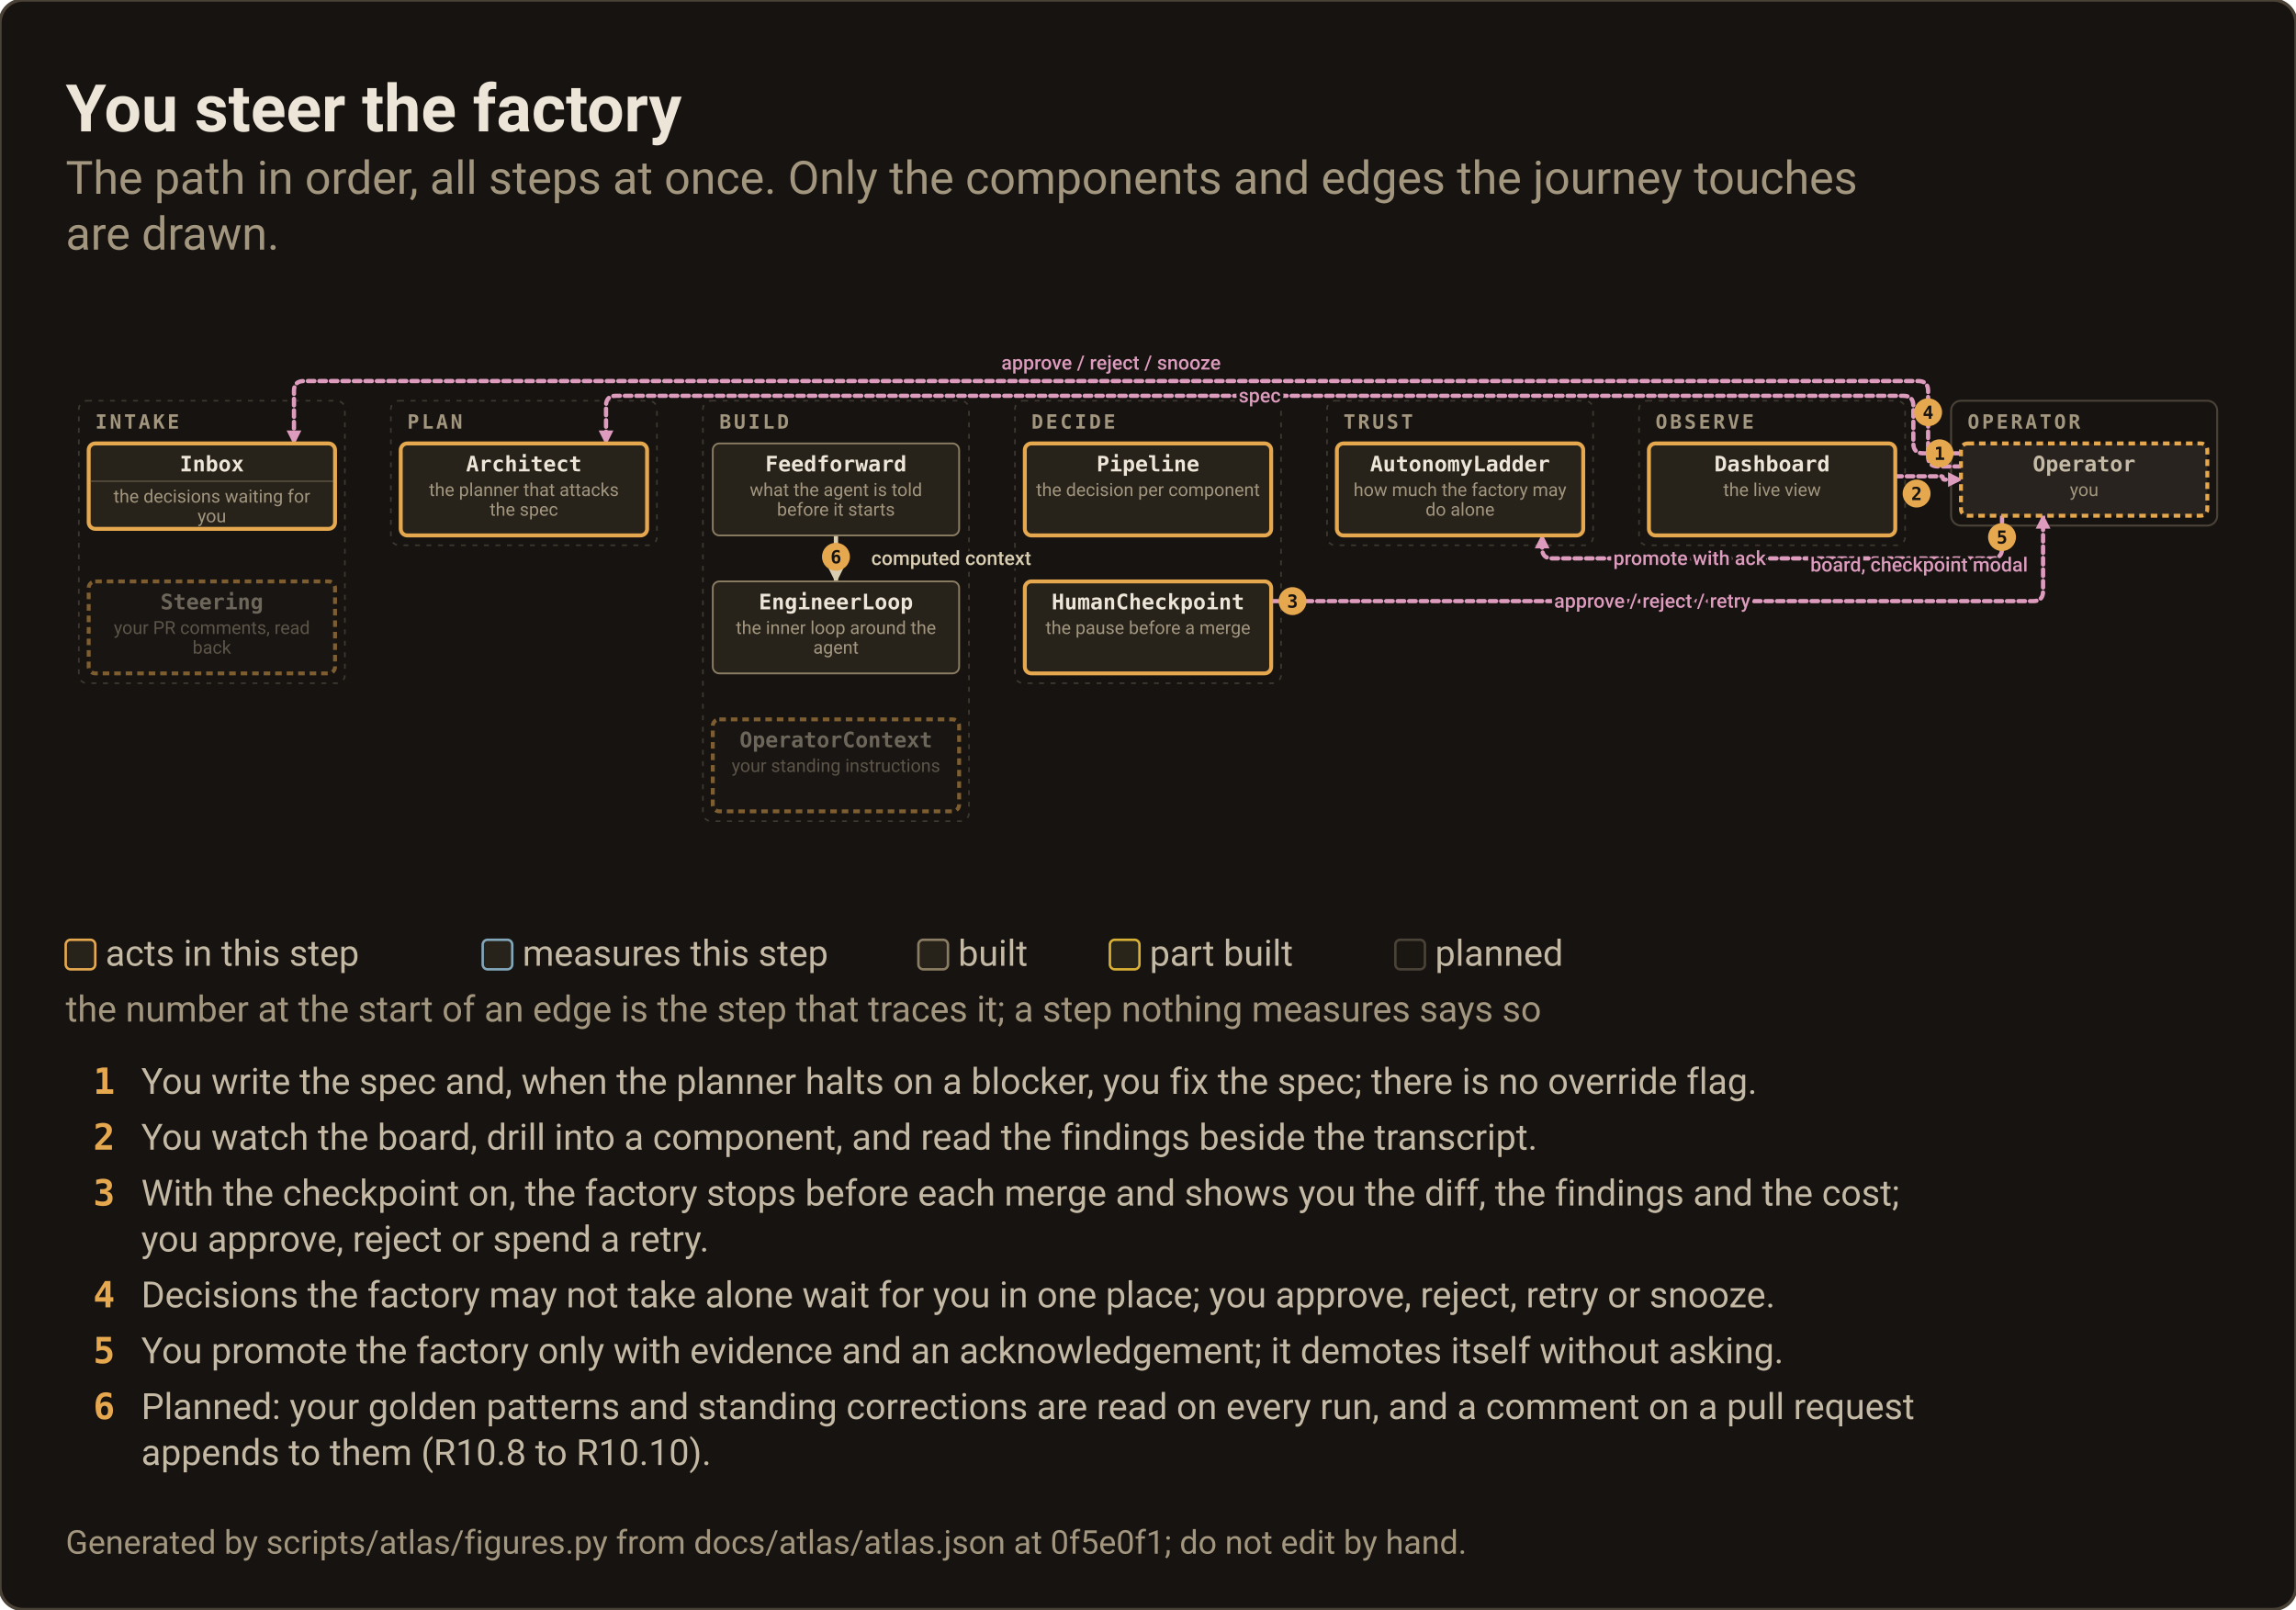
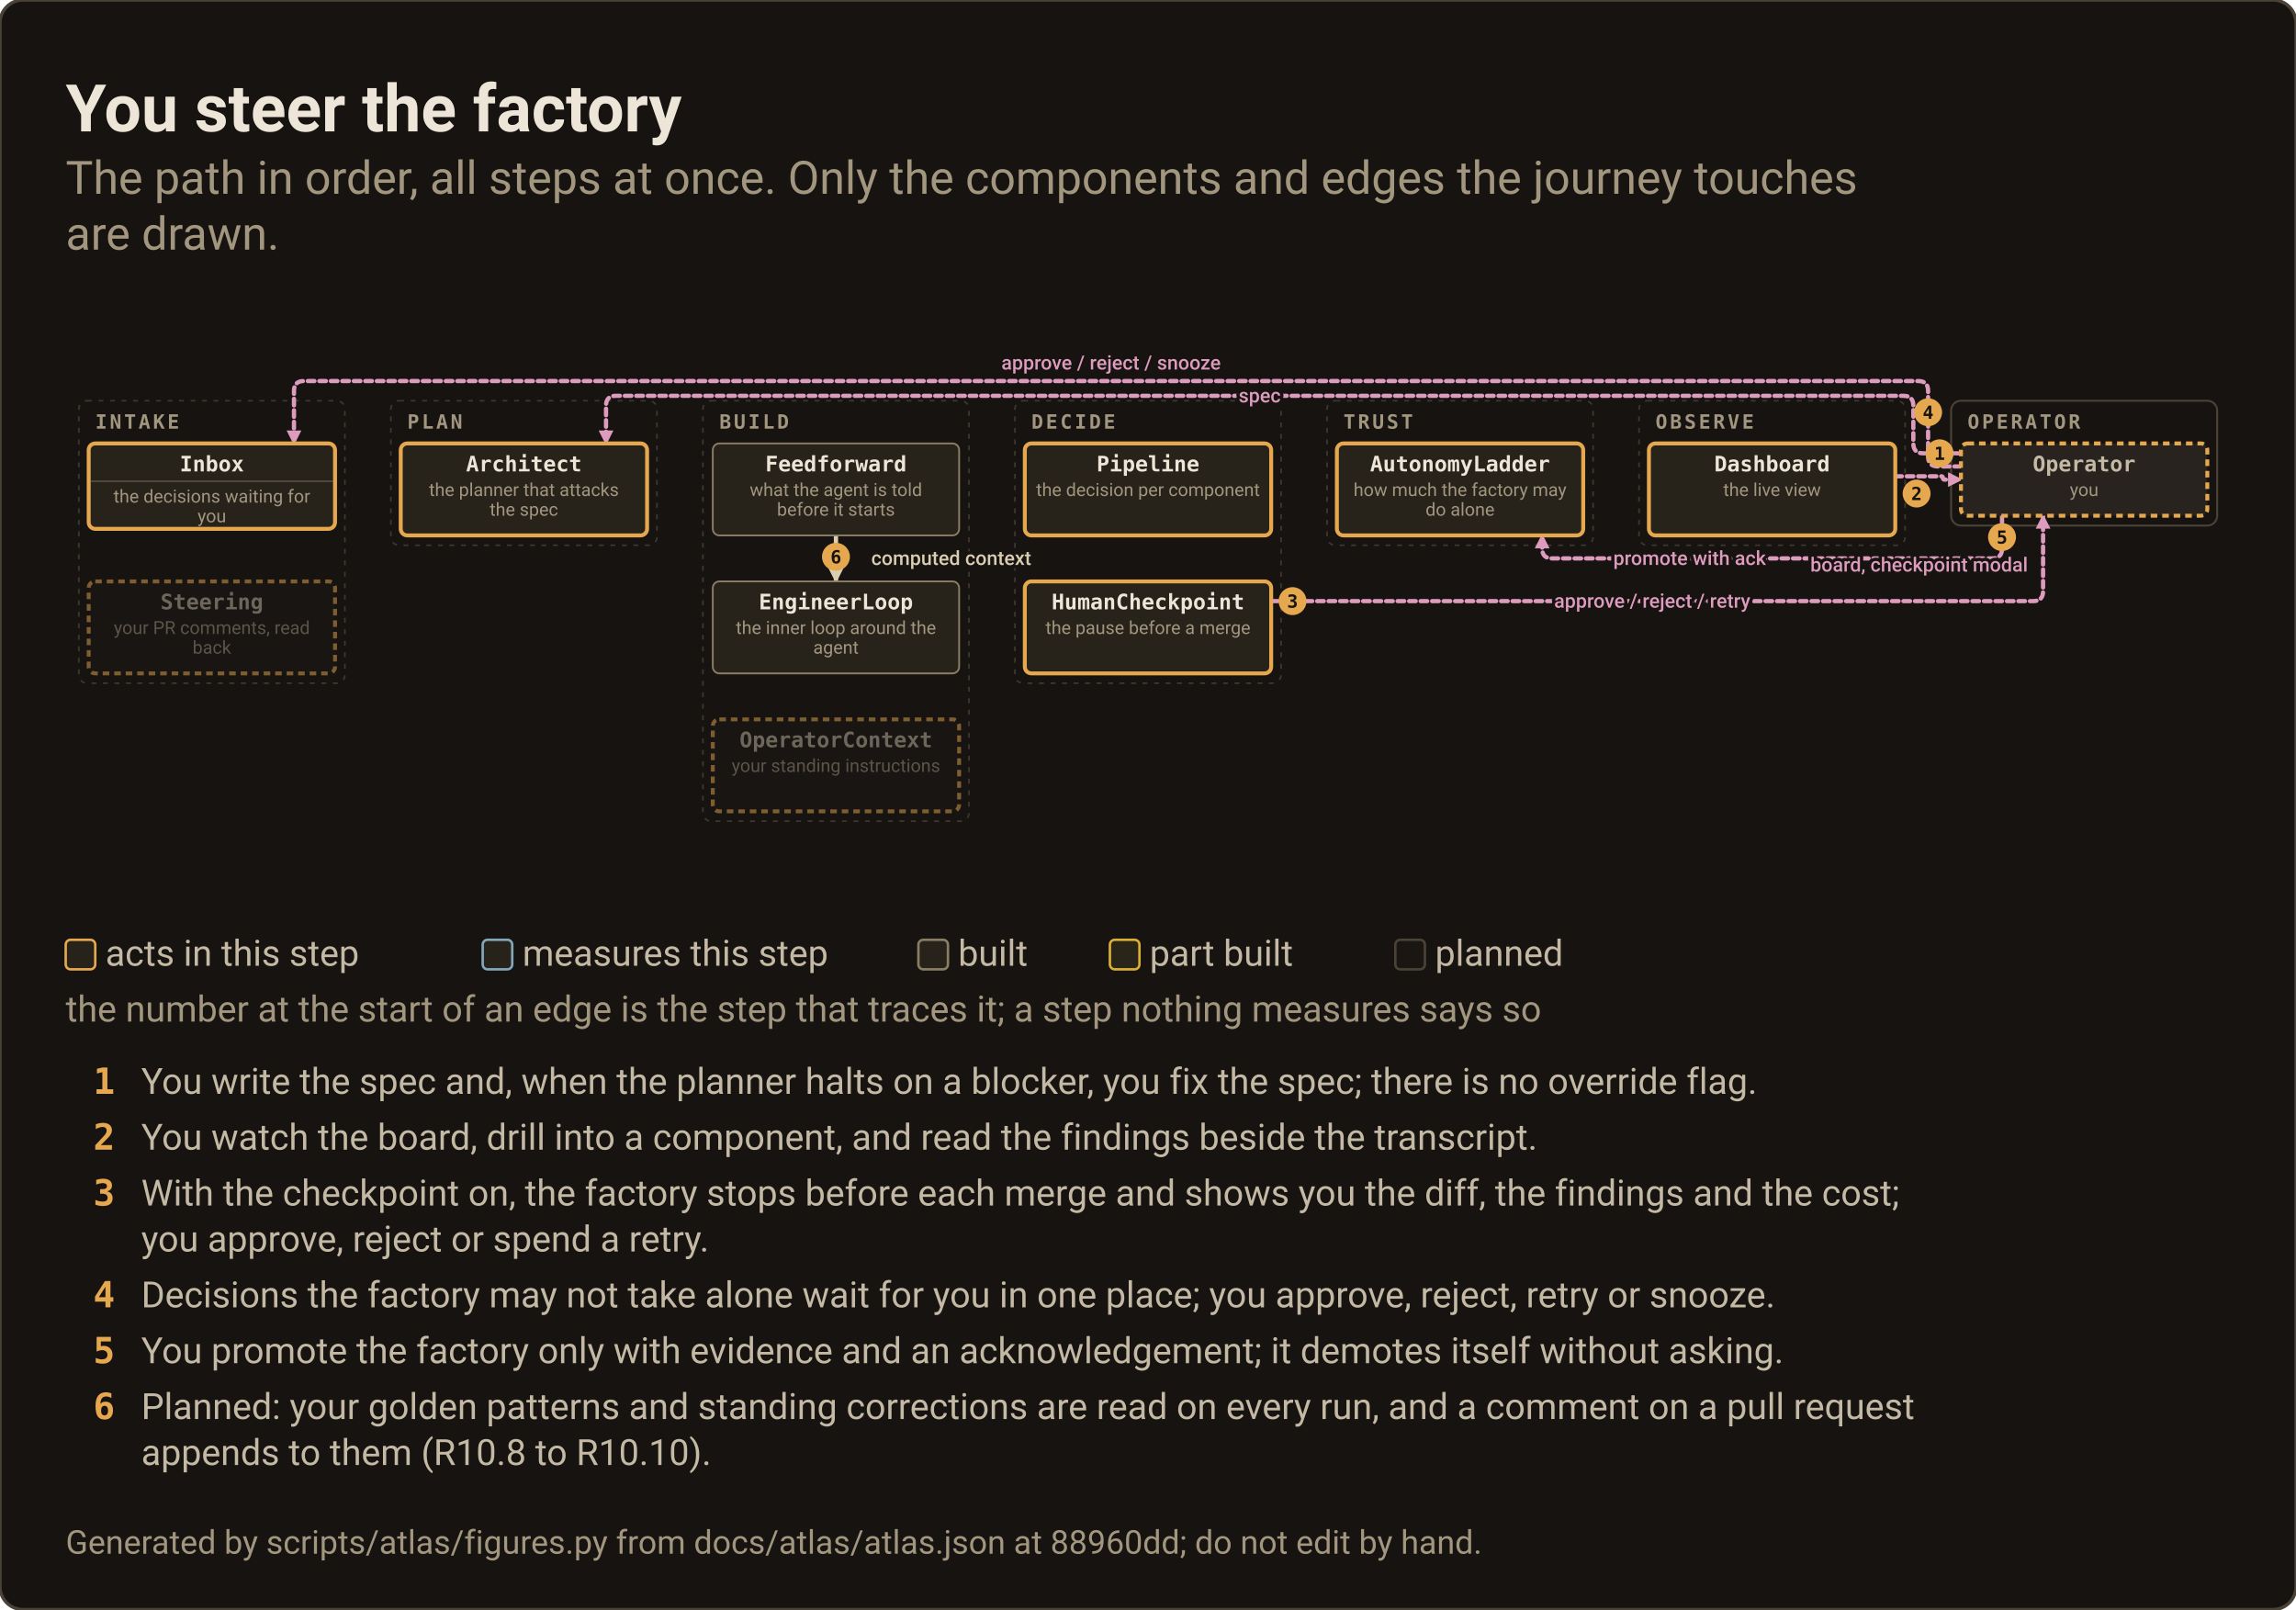
<svg xmlns="http://www.w3.org/2000/svg" width="1398" height="980" viewBox="0 0 1398 980" role="img" aria-label="Journey: You steer the factory">
  <rect x="0" y="0" width="1398" height="980" rx="14" fill="#161310" stroke="#4A4237" stroke-width="2" />
  <text x="40.0" y="80.0" class="c0">You steer the factory</text>
  <text x="40.0" y="118.0" class="c1">The path in order, all steps at once. Only the components and edges the journey touches</text>
  <text x="40.0" y="152.0" class="c1">are drawn.</text>
  <svg id="map" x="40.0" y="170.0" width="1318" height="380" viewBox="0 0 1318 380" overflow="visible">
    <defs>
      <marker id="map-m-work" viewBox="0 0 8 8" refX="7" refY="4" markerUnits="userSpaceOnUse" markerWidth="9" markerHeight="9" orient="auto-start-reverse">
        <path d="M0,0 L8,4 L0,8 z" fill="#D9CDB2" />
      </marker>
      <marker id="map-m-measure" viewBox="0 0 8 8" refX="7" refY="4" markerUnits="userSpaceOnUse" markerWidth="9" markerHeight="9" orient="auto-start-reverse">
        <path d="M0,0 L8,4 L0,8 z" fill="#82A7BA" />
      </marker>
      <marker id="map-m-feedback" viewBox="0 0 8 8" refX="7" refY="4" markerUnits="userSpaceOnUse" markerWidth="9" markerHeight="9" orient="auto-start-reverse">
        <path d="M0,0 L8,4 L0,8 z" fill="#E39A86" />
      </marker>
      <marker id="map-m-operator" viewBox="0 0 8 8" refX="7" refY="4" markerUnits="userSpaceOnUse" markerWidth="9" markerHeight="9" orient="auto-start-reverse">
        <path d="M0,0 L8,4 L0,8 z" fill="#DD9BBD" />
      </marker>
      <marker id="map-m-trust" viewBox="0 0 8 8" refX="7" refY="4" markerUnits="userSpaceOnUse" markerWidth="9" markerHeight="9" orient="auto-start-reverse">
        <path d="M0,0 L8,4 L0,8 z" fill="#B48EC9" />
      </marker>
      <marker id="map-m-learn" viewBox="0 0 8 8" refX="7" refY="4" markerUnits="userSpaceOnUse" markerWidth="9" markerHeight="9" orient="auto-start-reverse">
        <path d="M0,0 L8,4 L0,8 z" fill="#86C9A9" />
      </marker>
      <marker id="map-m-record" viewBox="0 0 8 8" refX="7" refY="4" markerUnits="userSpaceOnUse" markerWidth="9" markerHeight="9" orient="auto-start-reverse">
        <path d="M0,0 L8,4 L0,8 z" fill="#B7C27C" />
      </marker>
      <marker id="map-m-change" viewBox="0 0 8 8" refX="7" refY="4" markerUnits="userSpaceOnUse" markerWidth="9" markerHeight="9" orient="auto-start-reverse">
        <path d="M0,0 L8,4 L0,8 z" fill="#E26D5A" />
      </marker>
      <marker id="map-m-reach" viewBox="0 0 8 8" refX="7" refY="4" markerUnits="userSpaceOnUse" markerWidth="9" markerHeight="9" orient="auto-start-reverse">
        <path d="M0,0 L8,4 L0,8 z" fill="#E5A84F" />
      </marker>
    </defs>
    <style>#map .node.quiet{opacity:.42}#map .node.planned{opacity:.5}#map .node.planned.quiet{opacity:.3}#map .node.meas .node__box{stroke:#82A7BA;stroke-width:2.2}#map .node.acts .node__box{stroke:#E5A84F;stroke-width:2.4}#map .node__ring{display:none;fill:none;stroke:#82A7BA;stroke-width:1.6}#map .node.meas .node__ring{display:inline}#map .flow.planned{opacity:.35}#map .flowlbl.planned{opacity:.5}#map .flow.off,#map .flowlbl.off{display:none}#map .flow.hot{opacity:1;stroke-opacity:1;stroke-width:2.6}#map .flowlbl.hot{opacity:1}</style>
    <rect x="8.0" y="74.0" width="162.0" height="172.0" rx="5" fill="none" stroke="#A2967F" stroke-opacity=".28" stroke-width="1" stroke-dasharray="3 4" />
    <text x="18.0" y="91.0" class="t3">INTAKE</text>
    <rect x="198.0" y="74.0" width="162.0" height="88.0" rx="5" fill="none" stroke="#A2967F" stroke-opacity=".28" stroke-width="1" stroke-dasharray="3 4" />
    <text x="208.0" y="91.0" class="t3">PLAN</text>
    <rect x="388.0" y="74.0" width="162.0" height="256.0" rx="5" fill="none" stroke="#A2967F" stroke-opacity=".28" stroke-width="1" stroke-dasharray="3 4" />
    <text x="398.0" y="91.0" class="t3">BUILD</text>
    <rect x="578.0" y="74.0" width="162.0" height="172.0" rx="5" fill="none" stroke="#A2967F" stroke-opacity=".28" stroke-width="1" stroke-dasharray="3 4" />
    <text x="588.0" y="91.0" class="t3">DECIDE</text>
    <rect x="768.0" y="74.0" width="162.0" height="88.0" rx="5" fill="none" stroke="#A2967F" stroke-opacity=".28" stroke-width="1" stroke-dasharray="3 4" />
    <text x="778.0" y="91.0" class="t3">TRUST</text>
    <rect x="958.0" y="74.0" width="162.0" height="88.0" rx="5" fill="none" stroke="#A2967F" stroke-opacity=".28" stroke-width="1" stroke-dasharray="3 4" />
    <text x="968.0" y="91.0" class="t3">OBSERVE</text>
    <rect x="1148.0" y="74.0" width="162.0" height="76.0" rx="6" fill="none" stroke="#4A4237" stroke-width="1.2" />
    <text x="1158.0" y="91.0" class="t3">OPERATOR</text>
    <g data-layer="flow">
      <path id="map-f6" class="flow plan planned hot" data-edge="6" data-from="Operator" data-to="Architect" data-art="spec" data-kind="plan" data-layer="operator" d="M 1154.0 106.0 L 1131.0 106.0 Q 1125.0 106.0 1125.0 100.0 L 1125.0 77.0 Q 1125.0 71.0 1119.0 71.0 L 335.0 71.0 Q 329.0 71.0 329.0 77.0 L 329.0 100.0" fill="none" stroke="#DD9BBD" stroke-opacity="0.82" stroke-width="1.2" stroke-dasharray="4 3" stroke-linecap="round" marker-end="url(#map-m-operator)" />
      <path id="map-f65" class="flow observe planned hot" data-edge="65" data-from="Dashboard" data-to="Operator" data-art="board, checkpoint modal" data-kind="observe" data-layer="operator" d="M 1114.0 120.0 L 1142.0 120.0 Q 1143.0 120.0 1143.0 121.0 L 1143.0 121.0 Q 1143.0 122.0 1144.0 122.0 L 1154.0 122.0" fill="none" stroke="#DD9BBD" stroke-opacity="0.82" stroke-width="1.2" stroke-dasharray="4 3" stroke-linecap="round" marker-end="url(#map-m-operator)" />
      <path id="map-f45" class="flow trust planned hot" data-edge="45" data-from="HumanCheckpoint" data-to="Operator" data-art="approve / reject / retry" data-kind="trust" data-layer="operator" d="M 734.0 196.0 L 1198.0 196.0 Q 1204.0 196.0 1204.0 190.0 L 1204.0 144.0" fill="none" stroke="#DD9BBD" stroke-opacity="0.82" stroke-width="1.2" stroke-dasharray="4 3" stroke-linecap="round" marker-end="url(#map-m-operator)" />
      <path id="map-f66" class="flow trust planned hot" data-edge="66" data-from="Operator" data-to="Inbox" data-art="approve / reject / snooze" data-kind="trust" data-layer="operator" d="M 1154.0 114.0 L 1140.0 114.0 Q 1134.0 114.0 1134.0 108.0 L 1134.0 68.0 Q 1134.0 62.0 1128.0 62.0 L 145.0 62.0 Q 139.0 62.0 139.0 68.0 L 139.0 100.0" fill="none" stroke="#DD9BBD" stroke-opacity="0.82" stroke-width="1.2" stroke-dasharray="4 3" stroke-linecap="round" marker-end="url(#map-m-operator)" />
      <path id="map-f67" class="flow trust planned hot" data-edge="67" data-from="Operator" data-to="AutonomyLadder" data-art="promote with ack" data-kind="trust" data-layer="operator" d="M 1179.0 144.0 L 1179.0 164.0 Q 1179.0 170.0 1173.0 170.0 L 905.0 170.0 Q 899.0 170.0 899.0 164.0 L 899.0 156.0" fill="none" stroke="#DD9BBD" stroke-opacity="0.82" stroke-width="1.2" stroke-dasharray="4 3" stroke-linecap="round" marker-end="url(#map-m-operator)" />
      <path id="map-f13" class="flow build hot" data-edge="13" data-from="Feedforward" data-to="EngineerLoop" data-art="computed context" data-kind="build" data-layer="work" d="M 469.0 156.0 L 469.0 184.0" fill="none" stroke="#D9CDB2" stroke-opacity="0.82" stroke-width="1.2" stroke-linecap="round" marker-end="url(#map-m-work)" />
    </g>
    <g class="node built acts" data-id="Inbox" data-kind="store" data-state="built" data-region="intake" role="button" tabindex="0" aria-label="Inbox, the decisions waiting for you, built">
      <rect class="node__box" x="14.0" y="100.0" width="150.0" height="52.0" rx="4.0" fill="#27221A" stroke="#8A7D63" stroke-width="1.1" />
      <rect class="node__ring" x="17.0" y="103.0" width="144.0" height="46.0" rx="3.0" />
      <text x="89.0" y="117.0" class="t4">Inbox</text>
      <line x1="15.0" y1="123.0" x2="163.0" y2="123.0" stroke="#8A7D63" stroke-opacity=".45" stroke-width="1" />
      <g data-layer="job">
        <text x="89.0" y="136.0" class="t5">the decisions waiting for</text>
        <text x="89.0" y="148.0" class="t5">you</text>
      </g>
    </g>
    <g class="node planned acts" data-id="Steering" data-kind="component" data-state="planned" data-region="intake" role="button" tabindex="0" aria-label="Steering, your PR comments, read back, planned">
      <rect class="node__box" x="14.0" y="184.0" width="150.0" height="56.0" rx="4.0" fill="#1A1713" stroke="#4A4237" stroke-width="1.1" stroke-dasharray="4 3" />
      <rect class="node__ring" x="17.0" y="187.0" width="144.0" height="50.0" rx="3.0" />
      <text x="89.0" y="201.0" class="t6">Steering</text>
      <g data-layer="job">
        <text x="89.0" y="216.0" class="t5">your PR comments, read</text>
        <text x="89.0" y="228.0" class="t5">back</text>
      </g>
    </g>
    <g class="node built acts" data-id="Architect" data-kind="component" data-state="built" data-region="plan" role="button" tabindex="0" aria-label="Architect, the planner that attacks the spec, built">
      <rect class="node__box" x="204.0" y="100.0" width="150.0" height="56.0" rx="4.0" fill="#27221A" stroke="#8A7D63" stroke-width="1.1" />
      <rect class="node__ring" x="207.0" y="103.0" width="144.0" height="50.0" rx="3.0" />
      <text x="279.0" y="117.0" class="t4">Architect</text>
      <g data-layer="job">
        <text x="279.0" y="132.0" class="t5">the planner that attacks</text>
        <text x="279.0" y="144.0" class="t5">the spec</text>
      </g>
    </g>
    <g class="node built" data-id="Feedforward" data-kind="component" data-state="built" data-region="build" role="button" tabindex="0" aria-label="Feedforward, what the agent is told before it starts, built">
      <rect class="node__box" x="394.0" y="100.0" width="150.0" height="56.0" rx="4.0" fill="#27221A" stroke="#8A7D63" stroke-width="1.1" />
      <rect class="node__ring" x="397.0" y="103.0" width="144.0" height="50.0" rx="3.0" />
      <text x="469.0" y="117.0" class="t4">Feedforward</text>
      <g data-layer="job">
        <text x="469.0" y="132.0" class="t5">what the agent is told</text>
        <text x="469.0" y="144.0" class="t5">before it starts</text>
      </g>
    </g>
    <g class="node built" data-id="EngineerLoop" data-kind="component" data-state="built" data-region="build" role="button" tabindex="0" aria-label="EngineerLoop, the inner loop around the agent, built">
      <rect class="node__box" x="394.0" y="184.0" width="150.0" height="56.0" rx="4.0" fill="#27221A" stroke="#8A7D63" stroke-width="1.1" />
      <rect class="node__ring" x="397.0" y="187.0" width="144.0" height="50.0" rx="3.0" />
      <text x="469.0" y="201.0" class="t4">EngineerLoop</text>
      <g data-layer="job">
        <text x="469.0" y="216.0" class="t5">the inner loop around the</text>
        <text x="469.0" y="228.0" class="t5">agent</text>
      </g>
    </g>
    <g class="node planned acts" data-id="OperatorContext" data-kind="component" data-state="planned" data-region="build" role="button" tabindex="0" aria-label="OperatorContext, your standing instructions, planned">
      <rect class="node__box" x="394.0" y="268.0" width="150.0" height="56.0" rx="4.0" fill="#1A1713" stroke="#4A4237" stroke-width="1.1" stroke-dasharray="4 3" />
      <rect class="node__ring" x="397.0" y="271.0" width="144.0" height="50.0" rx="3.0" />
      <text x="469.0" y="285.0" class="t6">OperatorContext</text>
      <g data-layer="job">
        <text x="469.0" y="300.0" class="t5">your standing instructions</text>
      </g>
    </g>
    <g class="node built acts" data-id="Pipeline" data-kind="component" data-state="built" data-region="decide" role="button" tabindex="0" aria-label="Pipeline, the decision per component, built">
      <rect class="node__box" x="584.0" y="100.0" width="150.0" height="56.0" rx="4.0" fill="#27221A" stroke="#8A7D63" stroke-width="1.1" />
      <rect class="node__ring" x="587.0" y="103.0" width="144.0" height="50.0" rx="3.0" />
      <text x="659.0" y="117.0" class="t4">Pipeline</text>
      <g data-layer="job">
        <text x="659.0" y="132.0" class="t5">the decision per component</text>
      </g>
    </g>
    <g class="node built acts" data-id="HumanCheckpoint" data-kind="component" data-state="built" data-region="decide" role="button" tabindex="0" aria-label="HumanCheckpoint, the pause before a merge, built">
      <rect class="node__box" x="584.0" y="184.0" width="150.0" height="56.0" rx="4.0" fill="#27221A" stroke="#8A7D63" stroke-width="1.1" />
      <rect class="node__ring" x="587.0" y="187.0" width="144.0" height="50.0" rx="3.0" />
      <text x="659.0" y="201.0" class="t4">HumanCheckpoint</text>
      <g data-layer="job">
        <text x="659.0" y="216.0" class="t5">the pause before a merge</text>
      </g>
    </g>
    <g class="node built acts" data-id="AutonomyLadder" data-kind="component" data-state="built" data-region="trust" role="button" tabindex="0" aria-label="AutonomyLadder, how much the factory may do alone, built">
      <rect class="node__box" x="774.0" y="100.0" width="150.0" height="56.0" rx="4.0" fill="#27221A" stroke="#8A7D63" stroke-width="1.1" />
      <rect class="node__ring" x="777.0" y="103.0" width="144.0" height="50.0" rx="3.0" />
      <text x="849.0" y="117.0" class="t4">AutonomyLadder</text>
      <g data-layer="job">
        <text x="849.0" y="132.0" class="t5">how much the factory may</text>
        <text x="849.0" y="144.0" class="t5">do alone</text>
      </g>
    </g>
    <g class="node built acts" data-id="Dashboard" data-kind="component" data-state="built" data-region="observe" role="button" tabindex="0" aria-label="Dashboard, the live view, built">
      <rect class="node__box" x="964.0" y="100.0" width="150.0" height="56.0" rx="4.0" fill="#27221A" stroke="#8A7D63" stroke-width="1.1" />
      <rect class="node__ring" x="967.0" y="103.0" width="144.0" height="50.0" rx="3.0" />
      <text x="1039.0" y="117.0" class="t4">Dashboard</text>
      <g data-layer="job">
        <text x="1039.0" y="132.0" class="t5">the live view</text>
      </g>
    </g>
    <g class="node actor acts" data-id="Operator" data-kind="actor" data-state="planned" data-region="operator" role="button" tabindex="0" aria-label="Operator, you, outside">
      <rect class="node__box" x="1154.0" y="100.0" width="150.0" height="44.0" rx="4.0" fill="#28231E" stroke="#A2967F" stroke-width="1.1" stroke-dasharray="4 3" />
      <rect class="node__ring" x="1157.0" y="103.0" width="144.0" height="38.0" rx="3.0" />
      <text x="1229.0" y="117.0" class="t6">Operator</text>
      <g data-layer="job">
        <text x="1229.0" y="132.0" class="t5">you</text>
      </g>
    </g>
    <g data-layer="flow">
      <g class="flowlbl plan planned hot" data-edge="6" data-from="Operator" data-to="Architect" data-layer="operator">
        <text x="727.0" y="75.0" class="t1">spec</text>
      </g>
      <g class="flowlbl observe planned hot" data-edge="65" data-from="Dashboard" data-to="Operator" data-layer="operator">
        <text x="1128.5" y="178.0" class="t1">board, checkpoint modal</text>
      </g>
      <g class="flowlbl trust planned hot" data-edge="45" data-from="HumanCheckpoint" data-to="Operator" data-layer="operator">
        <text x="966.0" y="200.0" class="t1">approve / reject / retry</text>
      </g>
      <g class="flowlbl trust planned hot" data-edge="66" data-from="Operator" data-to="Inbox" data-layer="operator">
        <text x="636.5" y="55.0" class="t1">approve / reject / snooze</text>
      </g>
      <g class="flowlbl trust planned hot" data-edge="67" data-from="Operator" data-to="AutonomyLadder" data-layer="operator">
        <text x="988.8" y="174.0" class="t1">promote with ack</text>
      </g>
      <g class="flowlbl build hot" data-edge="13" data-from="Feedforward" data-to="EngineerLoop" data-layer="work">
        <text x="539.2" y="174.0" class="t2">computed context</text>
      </g>
    </g>
    <g data-layer="steps">
      <g class="step" data-edge="6">
        <circle cx="1141.0" cy="106.0" r="8.5" fill="#E5A84F" />
        <text x="1141.0" y="110.0" class="t0">1</text>
      </g>
      <g class="step" data-edge="65">
        <circle cx="1127.0" cy="130.5" r="8.5" fill="#E5A84F" />
        <text x="1127.0" y="134.5" class="t0">2</text>
      </g>
      <g class="step" data-edge="45">
        <circle cx="747.0" cy="196.0" r="8.5" fill="#E5A84F" />
        <text x="747.0" y="200.0" class="t0">3</text>
      </g>
      <g class="step" data-edge="66">
        <circle cx="1134.0" cy="81.0" r="8.5" fill="#E5A84F" />
        <text x="1134.0" y="85.0" class="t0">4</text>
      </g>
      <g class="step" data-edge="67">
        <circle cx="1179.0" cy="157.0" r="8.5" fill="#E5A84F" />
        <text x="1179.0" y="161.0" class="t0">5</text>
      </g>
      <g class="step" data-edge="13">
        <circle cx="469.0" cy="169.0" r="8.5" fill="#E5A84F" />
        <text x="469.0" y="173.0" class="t0">6</text>
      </g>
    </g>
    <style>#map .t0{font-family:ui-monospace,"SF Mono",SFMono-Regular,"JetBrains Mono",Menlo,Consolas,monospace;font-size:11.0px;font-weight:700;fill:#161310;text-anchor:middle}#map .t1{font-family:ui-sans-serif,system-ui,-apple-system,"SF Pro Text","Segoe UI",Roboto,"Helvetica Neue",Arial,sans-serif;font-size:12.0px;font-weight:500;fill:#DD9BBD;text-anchor:middle;paint-order:stroke;stroke:#161310;stroke-width:4;stroke-linejoin:round}#map .t2{font-family:ui-sans-serif,system-ui,-apple-system,"SF Pro Text","Segoe UI",Roboto,"Helvetica Neue",Arial,sans-serif;font-size:12.0px;font-weight:500;fill:#D9CDB2;text-anchor:middle;paint-order:stroke;stroke:#161310;stroke-width:4;stroke-linejoin:round}#map .t3{font-family:ui-monospace,"SF Mono",SFMono-Regular,"JetBrains Mono",Menlo,Consolas,monospace;font-size:12.0px;font-weight:600;fill:#A2967F;text-anchor:start;letter-spacing:.13em}#map .t4{font-family:ui-monospace,"SF Mono",SFMono-Regular,"JetBrains Mono",Menlo,Consolas,monospace;font-size:13.0px;font-weight:600;fill:#ECE5D8;text-anchor:middle}#map .t5{font-family:ui-sans-serif,system-ui,-apple-system,"SF Pro Text","Segoe UI",Roboto,"Helvetica Neue",Arial,sans-serif;font-size:11.0px;font-weight:400;fill:#A2967F;text-anchor:middle}#map .t6{font-family:ui-monospace,"SF Mono",SFMono-Regular,"JetBrains Mono",Menlo,Consolas,monospace;font-size:13.0px;font-weight:600;fill:#C4B9A4;text-anchor:middle}</style>
  </svg>
  <rect x="40.0" y="572.2" width="18" height="18" rx="3" fill="#27221A" stroke="#E5A84F" stroke-width="1.5" />
  <text x="64.2" y="588.0" class="c2">acts in this step</text>
  <rect x="293.9" y="572.2" width="18" height="18" rx="3" fill="#27221A" stroke="#82A7BA" stroke-width="1.5" />
  <text x="318.1" y="588.0" class="c2">measures this step</text>
  <rect x="559.2" y="572.2" width="18" height="18" rx="3" fill="#27221A" stroke="#8A7D63" stroke-width="1.5" />
  <text x="583.4" y="588.0" class="c2">built</text>
  <rect x="675.8" y="572.2" width="18" height="18" rx="3" fill="#2A2519" stroke="#D9B036" stroke-width="1.5" />
  <text x="700.0" y="588.0" class="c2">part built</text>
  <rect x="849.6" y="572.2" width="18" height="18" rx="3" fill="#1A1713" stroke="#4A4237" stroke-width="1.5" />
  <text x="873.8" y="588.0" class="c2">planned</text>
  <text x="40.0" y="622.0" class="c3">the number at the start of an edge is the step that traces it; a step nothing measures says so</text>
  <text x="70.0" y="666.0" class="c4">1</text>
  <text x="86.0" y="666.0" class="c2">You write the spec and, when the planner halts on a blocker, you fix the spec; there is no override flag.</text>
  <text x="70.0" y="700.0" class="c4">2</text>
  <text x="86.0" y="700.0" class="c2">You watch the board, drill into a component, and read the findings beside the transcript.</text>
  <text x="70.0" y="734.0" class="c4">3</text>
  <text x="86.0" y="734.0" class="c2">With the checkpoint on, the factory stops before each merge and shows you the diff, the findings and the cost;</text>
  <text x="86.0" y="762.0" class="c2">you approve, reject or spend a retry.</text>
  <text x="70.0" y="796.0" class="c4">4</text>
  <text x="86.0" y="796.0" class="c2">Decisions the factory may not take alone wait for you in one place; you approve, reject, retry or snooze.</text>
  <text x="70.0" y="830.0" class="c4">5</text>
  <text x="86.0" y="830.0" class="c2">You promote the factory only with evidence and an acknowledgement; it demotes itself without asking.</text>
  <text x="70.0" y="864.0" class="c4">6</text>
  <text x="86.0" y="864.0" class="c2">Planned: your golden patterns and standing corrections are read on every run, and a comment on a pull request</text>
  <text x="86.0" y="892.0" class="c2">appends to them (R10.8 to R10.10).</text>
-   <text x="40.0" y="946.0" class="c5">Generated by scripts/atlas/figures.py from docs/atlas/atlas.json at 0f5e0f1; do not edit by hand.</text>
+   <text x="40.0" y="946.0" class="c5">Generated by scripts/atlas/figures.py from docs/atlas/atlas.json at 88960dd; do not edit by hand.</text>
  <style>.c0{font-family:ui-sans-serif,system-ui,-apple-system,"SF Pro Text","Segoe UI",Roboto,"Helvetica Neue",Arial,sans-serif;font-size:40.0px;font-weight:600;fill:#ECE5D8;text-anchor:start}.c1{font-family:ui-sans-serif,system-ui,-apple-system,"SF Pro Text","Segoe UI",Roboto,"Helvetica Neue",Arial,sans-serif;font-size:28.0px;font-weight:400;fill:#A2967F;text-anchor:start}.c2{font-family:ui-sans-serif,system-ui,-apple-system,"SF Pro Text","Segoe UI",Roboto,"Helvetica Neue",Arial,sans-serif;font-size:22.0px;font-weight:400;fill:#C4B9A4;text-anchor:start}.c3{font-family:ui-sans-serif,system-ui,-apple-system,"SF Pro Text","Segoe UI",Roboto,"Helvetica Neue",Arial,sans-serif;font-size:22.0px;font-weight:400;fill:#A2967F;text-anchor:start}.c4{font-family:ui-monospace,"SF Mono",SFMono-Regular,"JetBrains Mono",Menlo,Consolas,monospace;font-size:22.0px;font-weight:700;fill:#E5A84F;text-anchor:end}.c5{font-family:ui-sans-serif,system-ui,-apple-system,"SF Pro Text","Segoe UI",Roboto,"Helvetica Neue",Arial,sans-serif;font-size:20.0px;font-weight:400;fill:#A2967F;text-anchor:start}</style>
</svg>
